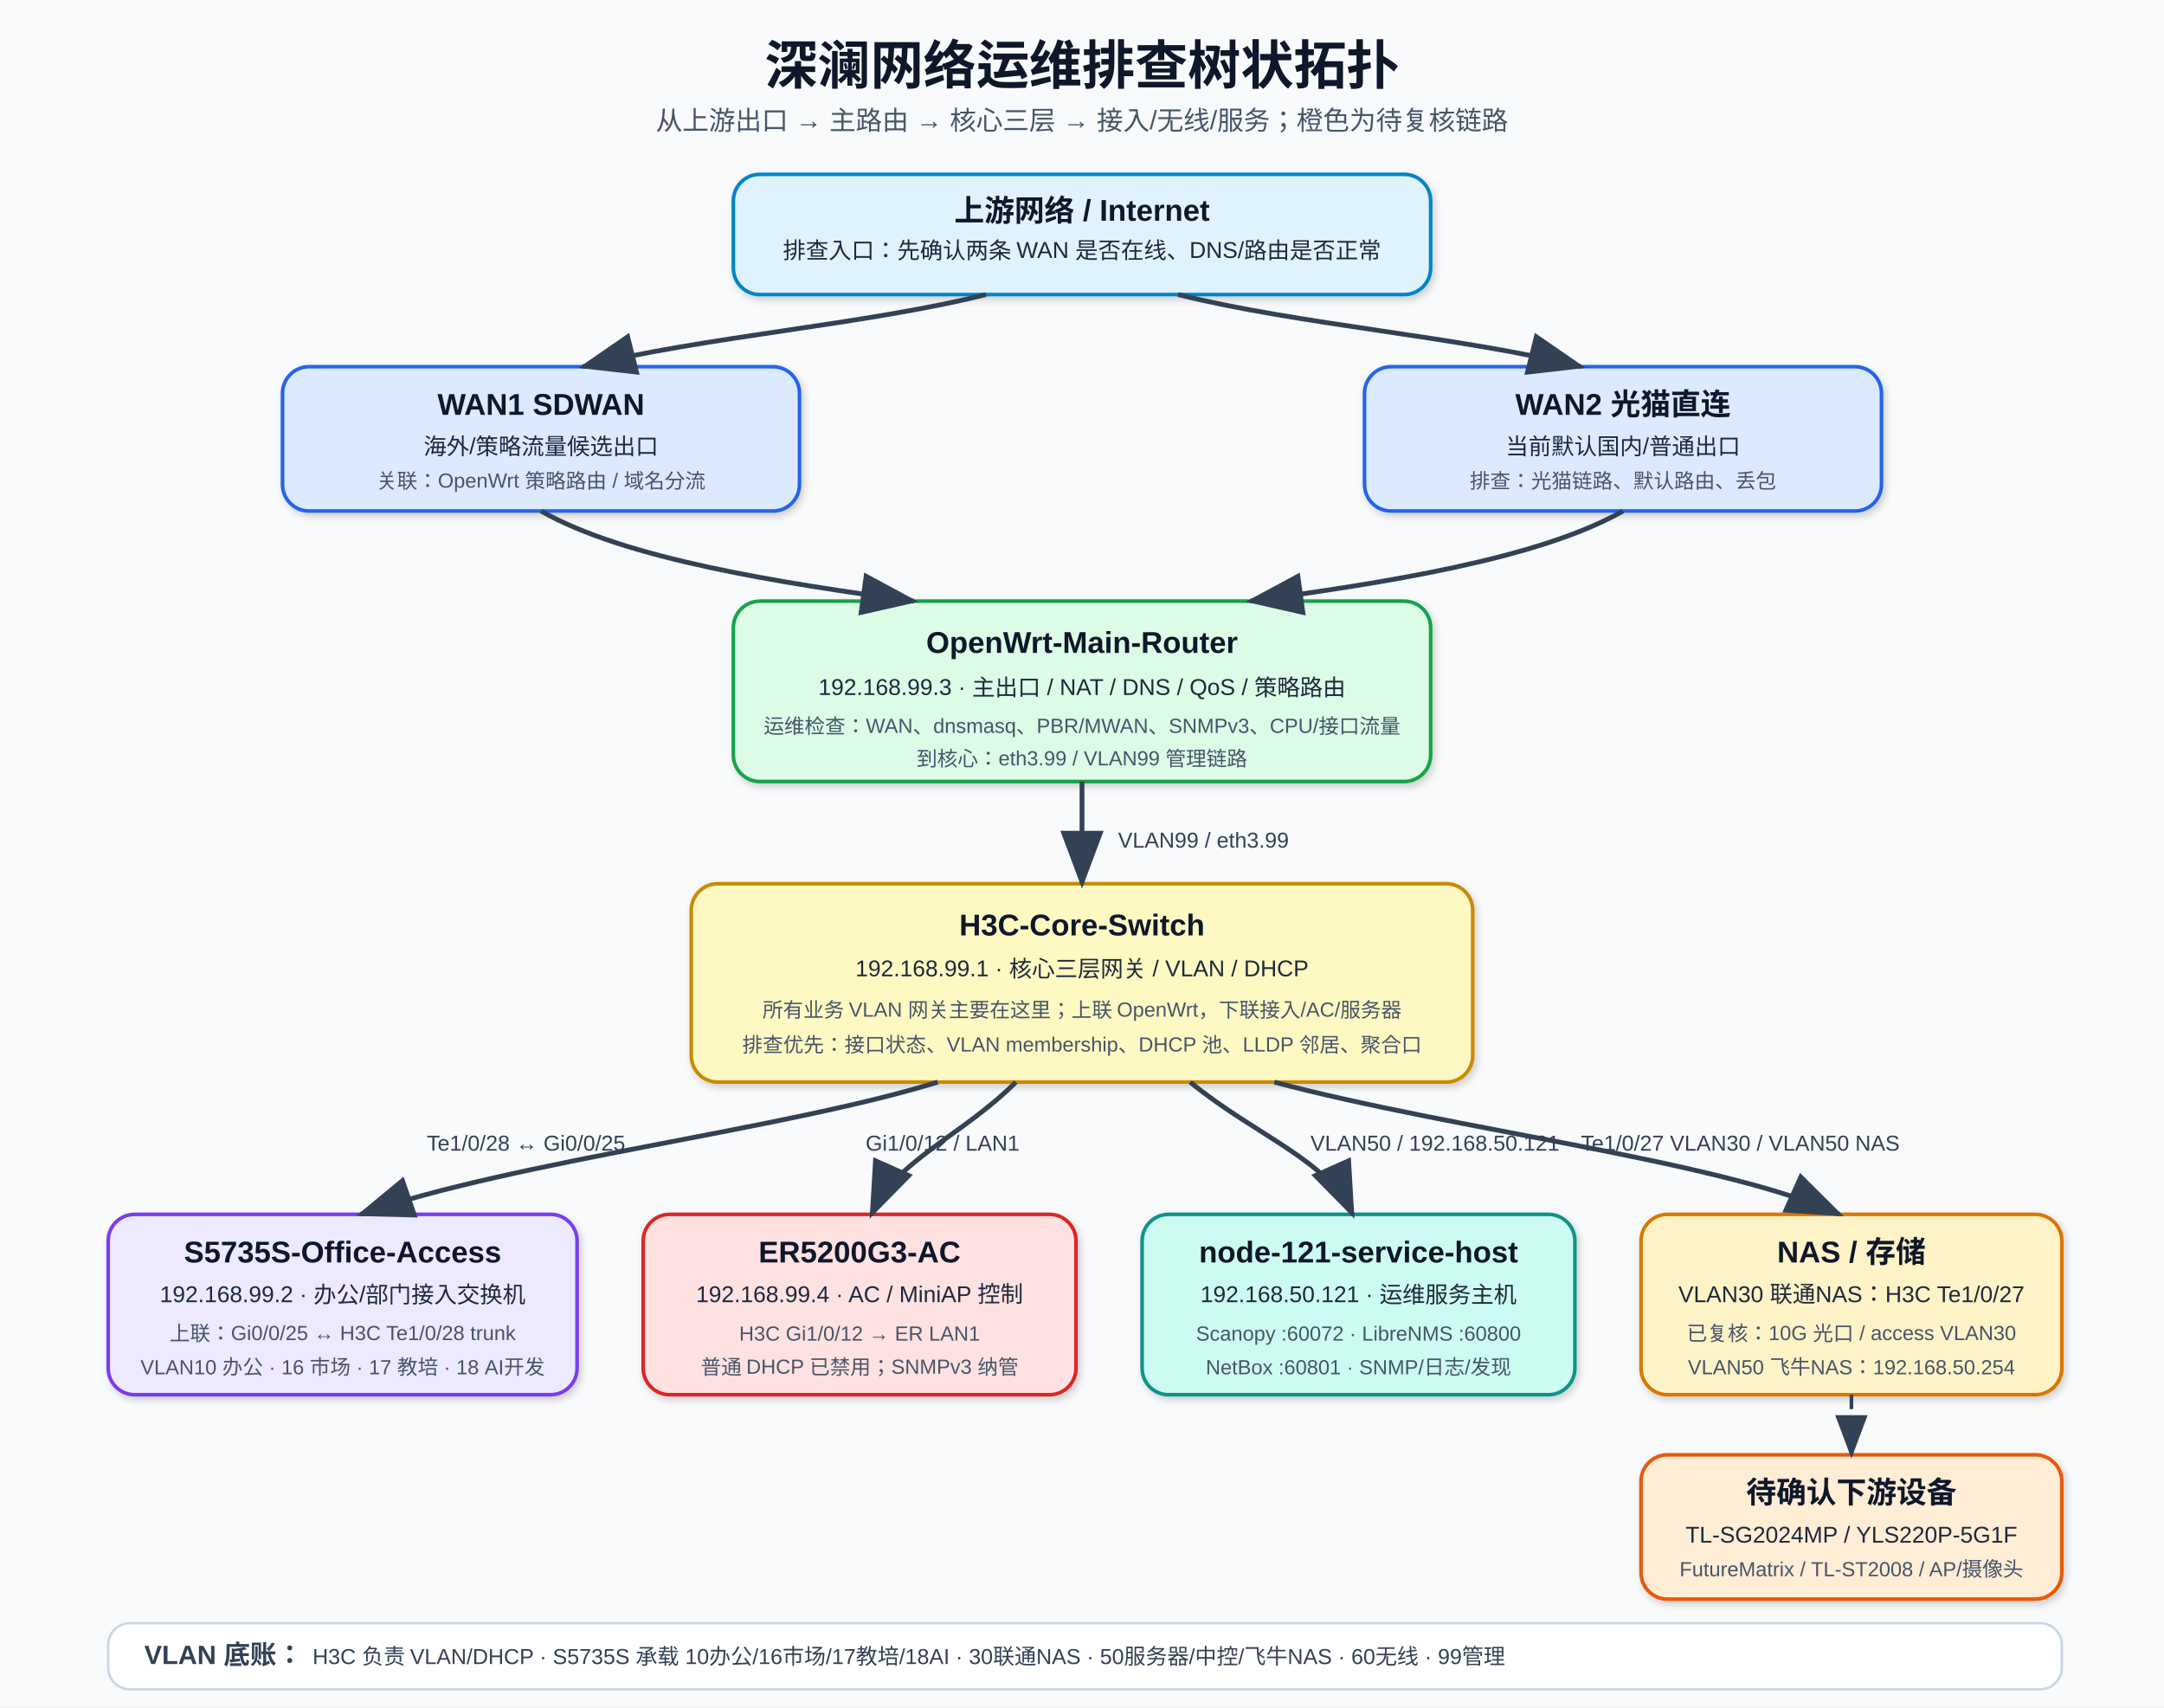
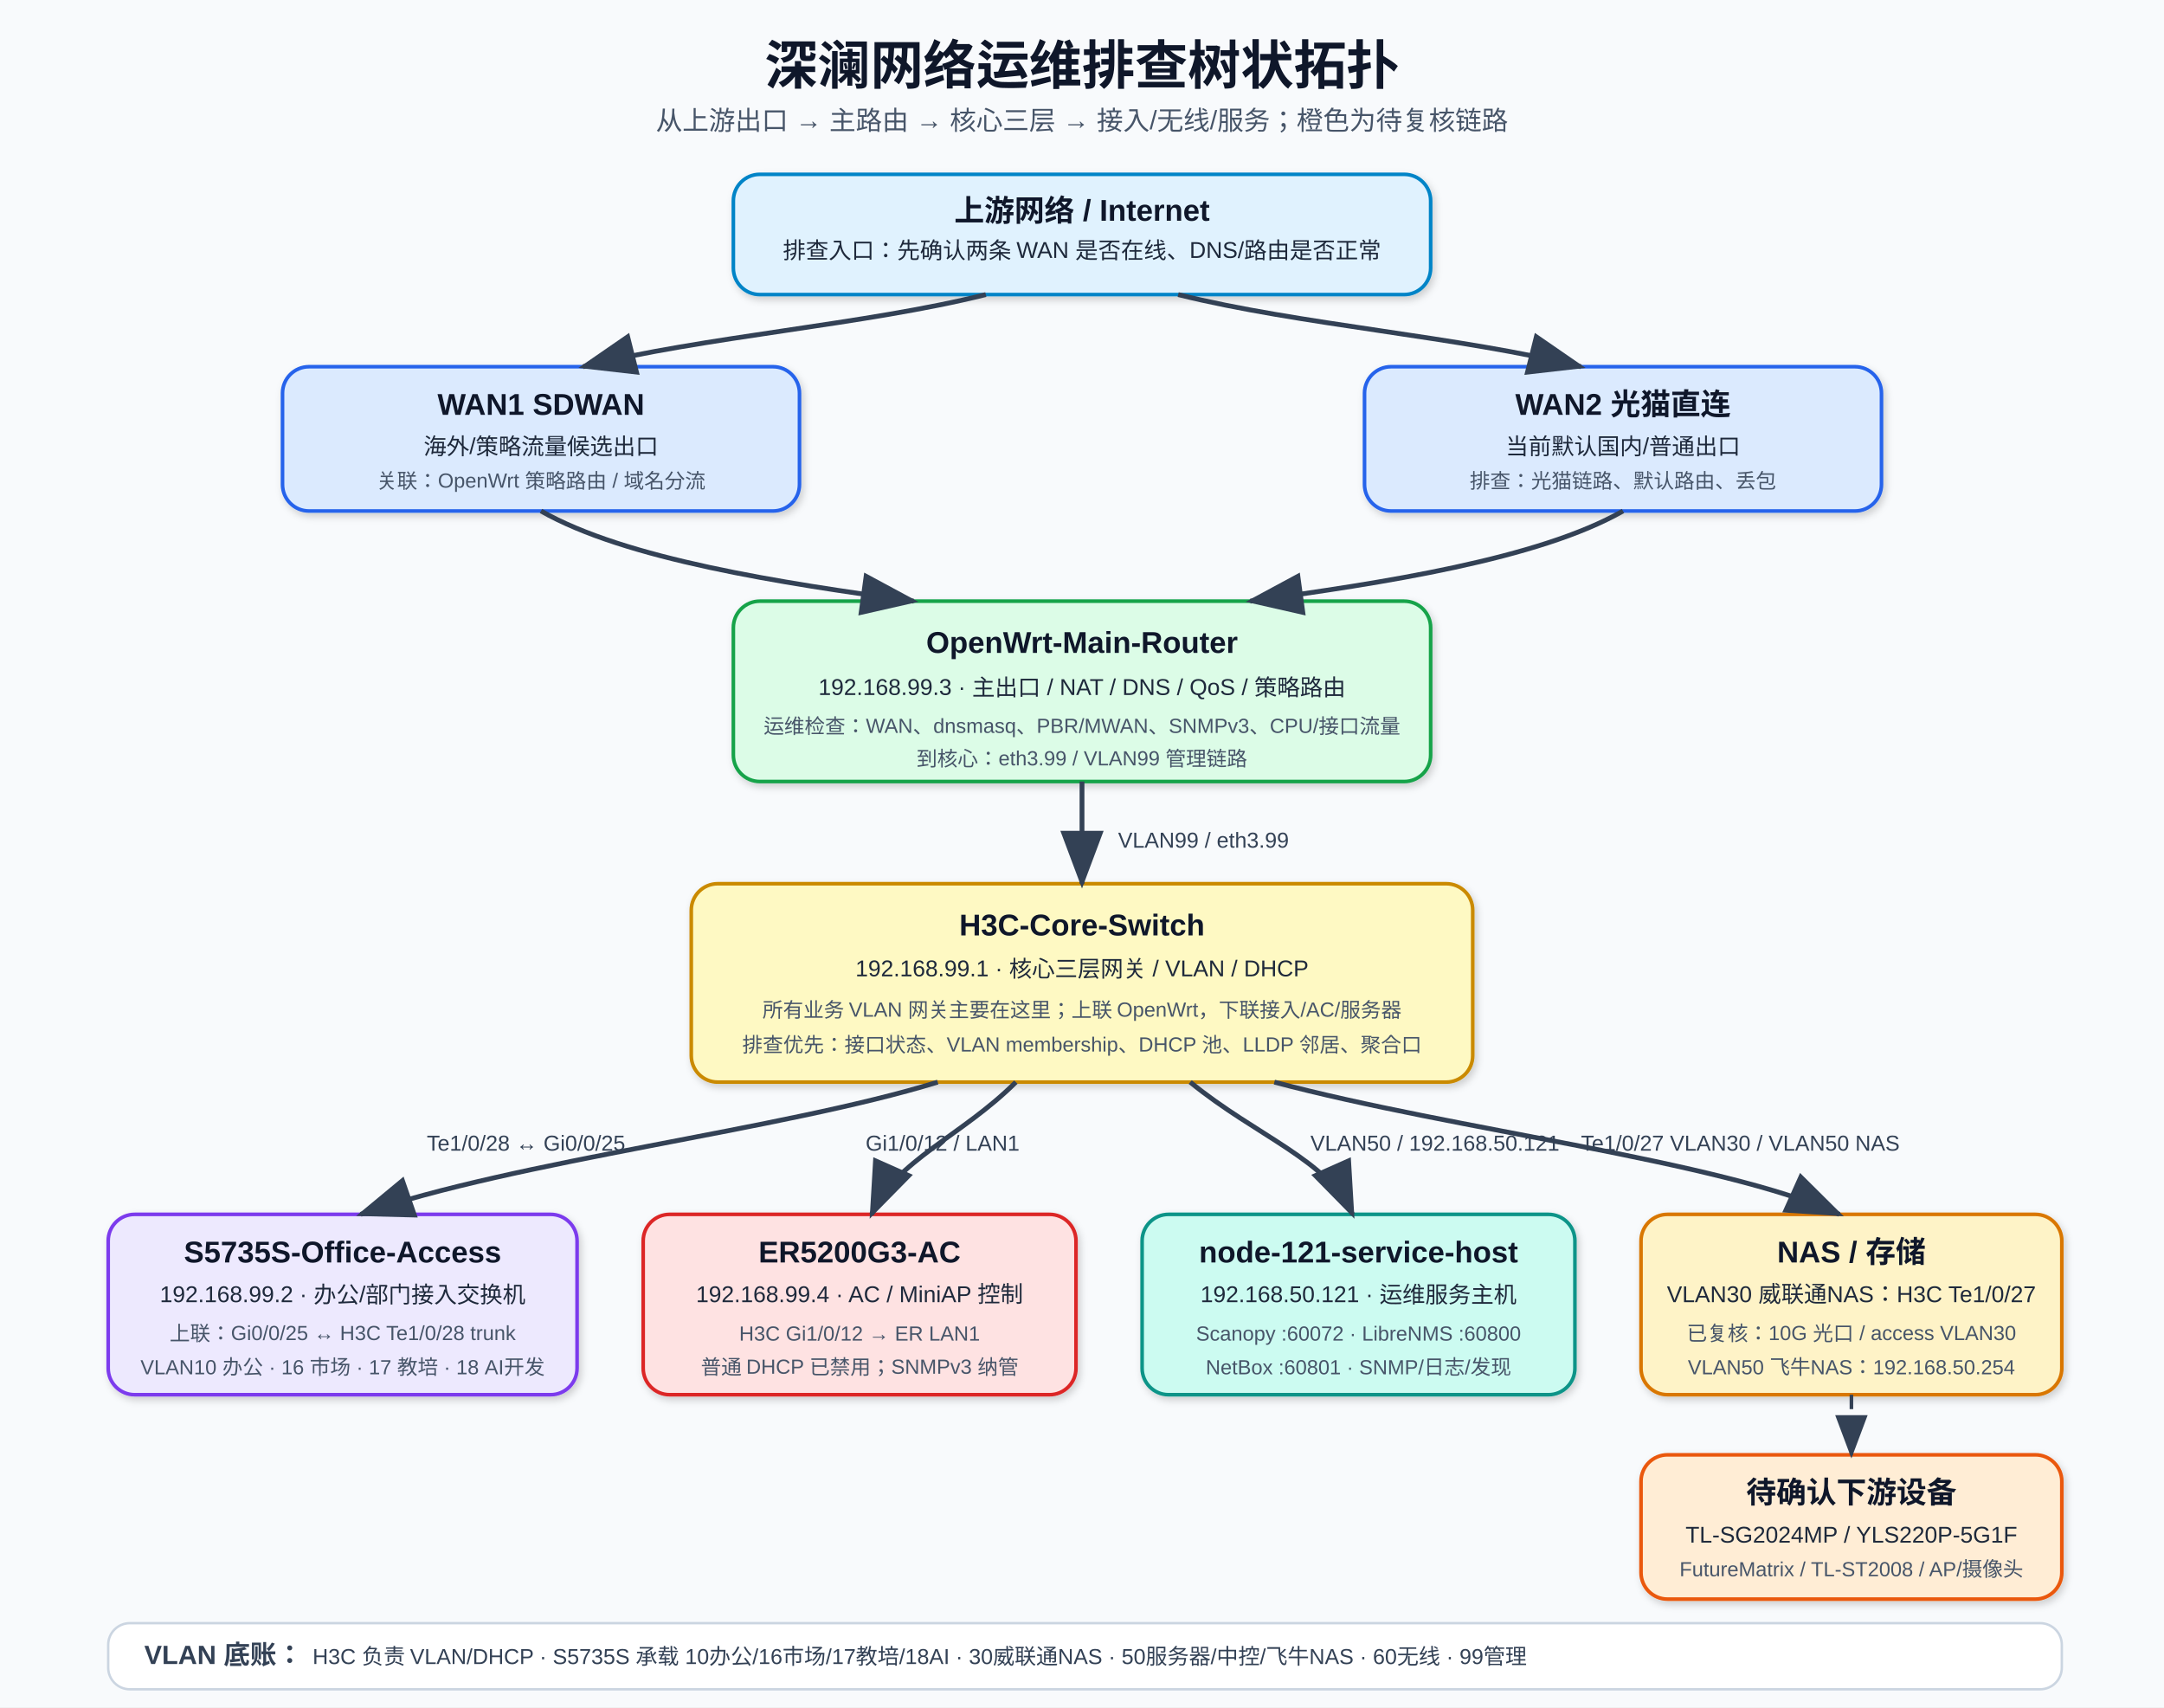
<svg xmlns="http://www.w3.org/2000/svg" width="1800" height="1420" viewBox="0 0 1800 1420" font-family="Arial, PingFang SC, Microsoft YaHei, sans-serif">
  <defs>
    <filter id="shadow" x="-10%" y="-10%" width="120%" height="130%">
      <feDropShadow dx="2" dy="3" stdDeviation="3" flood-opacity="0.18" />
    </filter>
    <marker id="arrow" markerWidth="12" markerHeight="9" refX="11" refY="4.5" orient="auto">
      <path d="M0,0 L12,4.5 L0,9 z" fill="#334155" />
    </marker>
    <style>
      .title{font-size:44px;font-weight:800;fill:#0f172a}.subtitle{font-size:22px;fill:#475569}.box{stroke-width:3;rx:22;filter:url(#shadow)}.tier{font-size:22px;font-weight:800;fill:#334155}.h{font-size:25px;font-weight:800;fill:#0f172a}.t{font-size:19px;fill:#1e293b}.s{font-size:17px;fill:#475569}.warn{font-size:18px;fill:#92400e;font-weight:700}.line{stroke:#334155;stroke-width:4;fill:none;marker-end:url(#arrow)}.dash{stroke-dasharray:12 8}.thin{stroke-width:3}.legend{font-size:18px;fill:#334155}
    </style>
  </defs>
  <rect width="1800" height="1420" fill="#f8fafc" />
  <text x="900" y="70" text-anchor="middle" class="title">深澜网络运维排查树状拓扑</text>
  <text x="900" y="108" text-anchor="middle" class="subtitle">从上游出口 → 主路由 → 核心三层 → 接入/无线/服务；橙色为待复核链路</text>
  <rect x="610" y="145" width="580" height="100" class="box" fill="#e0f2fe" stroke="#0284c7" />
  <text x="900" y="184" text-anchor="middle" class="h">上游网络 / Internet</text>
  <text x="900" y="215" text-anchor="middle" class="t">排查入口：先确认两条 WAN 是否在线、DNS/路由是否正常</text>
  <rect x="235" y="305" width="430" height="120" class="box" fill="#dbeafe" stroke="#2563eb" />
  <text x="450" y="345" text-anchor="middle" class="h">WAN1 SDWAN</text>
  <text x="450" y="378" text-anchor="middle" class="t">海外/策略流量候选出口</text>
  <text x="450" y="406" text-anchor="middle" class="s">关联：OpenWrt 策略路由 / 域名分流</text>
  <rect x="1135" y="305" width="430" height="120" class="box" fill="#dbeafe" stroke="#2563eb" />
  <text x="1350" y="345" text-anchor="middle" class="h">WAN2 光猫直连</text>
  <text x="1350" y="378" text-anchor="middle" class="t">当前默认国内/普通出口</text>
  <text x="1350" y="406" text-anchor="middle" class="s">排查：光猫链路、默认路由、丢包</text>
  <path d="M820 245 C720 270 585 280 485 305" class="line" />
  <path d="M980 245 C1080 270 1215 280 1315 305" class="line" />
  <rect x="610" y="500" width="580" height="150" class="box" fill="#dcfce7" stroke="#16a34a" />
  <text x="900" y="543" text-anchor="middle" class="h">OpenWrt-Main-Router</text>
  <text x="900" y="578" text-anchor="middle" class="t">192.168.99.3 · 主出口 / NAT / DNS / QoS / 策略路由</text>
  <text x="900" y="610" text-anchor="middle" class="s">运维检查：WAN、dnsmasq、PBR/MWAN、SNMPv3、CPU/接口流量</text>
  <text x="900" y="637" text-anchor="middle" class="s">到核心：eth3.99 / VLAN99 管理链路</text>
  <path d="M450 425 C520 465 650 485 760 500" class="line" />
  <path d="M1350 425 C1280 465 1150 485 1040 500" class="line" />
  <rect x="575" y="735" width="650" height="165" class="box" fill="#fef9c3" stroke="#ca8a04" />
  <text x="900" y="778" text-anchor="middle" class="h">H3C-Core-Switch</text>
  <text x="900" y="812" text-anchor="middle" class="t">192.168.99.1 · 核心三层网关 / VLAN / DHCP</text>
  <text x="900" y="846" text-anchor="middle" class="s">所有业务 VLAN 网关主要在这里；上联 OpenWrt，下联接入/AC/服务器</text>
  <text x="900" y="875" text-anchor="middle" class="s">排查优先：接口状态、VLAN membership、DHCP 池、LLDP 邻居、聚合口</text>
  <path d="M900 650 L900 735" class="line" />
  <text x="930" y="705" class="legend">VLAN99 / eth3.99</text>
  <rect x="90" y="1010" width="390" height="150" class="box" fill="#ede9fe" stroke="#7c3aed" />
  <text x="285" y="1050" text-anchor="middle" class="h">S5735S-Office-Access</text>
  <text x="285" y="1083" text-anchor="middle" class="t">192.168.99.2 · 办公/部门接入交换机</text>
  <text x="285" y="1115" text-anchor="middle" class="s">上联：Gi0/0/25 ↔ H3C Te1/0/28 trunk</text>
  <text x="285" y="1143" text-anchor="middle" class="s">VLAN10 办公 · 16 市场 · 17 教培 · 18 AI开发</text>
  <rect x="535" y="1010" width="360" height="150" class="box" fill="#fee2e2" stroke="#dc2626" />
  <text x="715" y="1050" text-anchor="middle" class="h">ER5200G3-AC</text>
  <text x="715" y="1083" text-anchor="middle" class="t">192.168.99.4 · AC / MiniAP 控制</text>
  <text x="715" y="1115" text-anchor="middle" class="s">H3C Gi1/0/12 → ER LAN1</text>
  <text x="715" y="1143" text-anchor="middle" class="s">普通 DHCP 已禁用；SNMPv3 纳管</text>
  <rect x="950" y="1010" width="360" height="150" class="box" fill="#ccfbf1" stroke="#0d9488" />
  <text x="1130" y="1050" text-anchor="middle" class="h">node-121-service-host</text>
  <text x="1130" y="1083" text-anchor="middle" class="t">192.168.50.121 · 运维服务主机</text>
  <text x="1130" y="1115" text-anchor="middle" class="s">Scanopy :60072 · LibreNMS :60800</text>
  <text x="1130" y="1143" text-anchor="middle" class="s">NetBox :60801 · SNMP/日志/发现</text>
  <rect x="1365" y="1010" width="350" height="150" class="box" fill="#fef3c7" stroke="#d97706" />
  <text x="1540" y="1050" text-anchor="middle" class="h">NAS / 存储</text>
-   <text x="1540" y="1083" text-anchor="middle" class="t">VLAN30 联通NAS：H3C Te1/0/27</text>
+   <text x="1540" y="1083" text-anchor="middle" class="t">VLAN30 威联通NAS：H3C Te1/0/27</text>
  <text x="1540" y="1115" text-anchor="middle" class="s">已复核：10G 光口 / access VLAN30</text>
  <text x="1540" y="1143" text-anchor="middle" class="s">VLAN50 飞牛NAS：192.168.50.254</text>
  <rect x="1365" y="1210" width="350" height="120" class="box" fill="#ffedd5" stroke="#ea580c" />
  <text x="1540" y="1250" text-anchor="middle" class="h">待确认下游设备</text>
  <text x="1540" y="1283" text-anchor="middle" class="t">TL-SG2024MP / YLS220P-5G1F</text>
  <text x="1540" y="1311" text-anchor="middle" class="s">FutureMatrix / TL-ST2008 / AP/摄像头</text>
  <path d="M780 900 C650 940 430 965 300 1010" class="line" />
  <text x="355" y="957" class="legend">Te1/0/28 ↔ Gi0/0/25</text>
  <path d="M845 900 C800 945 745 965 725 1010" class="line" />
  <text x="720" y="957" class="legend">Gi1/0/12 / LAN1</text>
  <path d="M990 900 C1045 945 1105 965 1125 1010" class="line" />
  <text x="1090" y="957" class="legend">VLAN50 / 192.168.50.121</text>
  <path d="M1060 900 C1210 940 1430 965 1530 1010" class="line" />
  <text x="1315" y="957" class="legend">Te1/0/27 VLAN30 / VLAN50 NAS</text>
  <path d="M1540 1160 L1540 1210" class="line dash thin" />
  <rect x="90" y="1350" width="1625" height="55" rx="18" fill="#ffffff" stroke="#cbd5e1" stroke-width="2" />
  <text x="120" y="1384" class="tier">VLAN 底账：</text>
-   <text x="260" y="1384" class="legend">H3C 负责 VLAN/DHCP · S5735S 承载 10办公/16市场/17教培/18AI · 30联通NAS · 50服务器/中控/飞牛NAS · 60无线 · 99管理</text>
+   <text x="260" y="1384" class="legend">H3C 负责 VLAN/DHCP · S5735S 承载 10办公/16市场/17教培/18AI · 30威联通NAS · 50服务器/中控/飞牛NAS · 60无线 · 99管理</text>
</svg>
